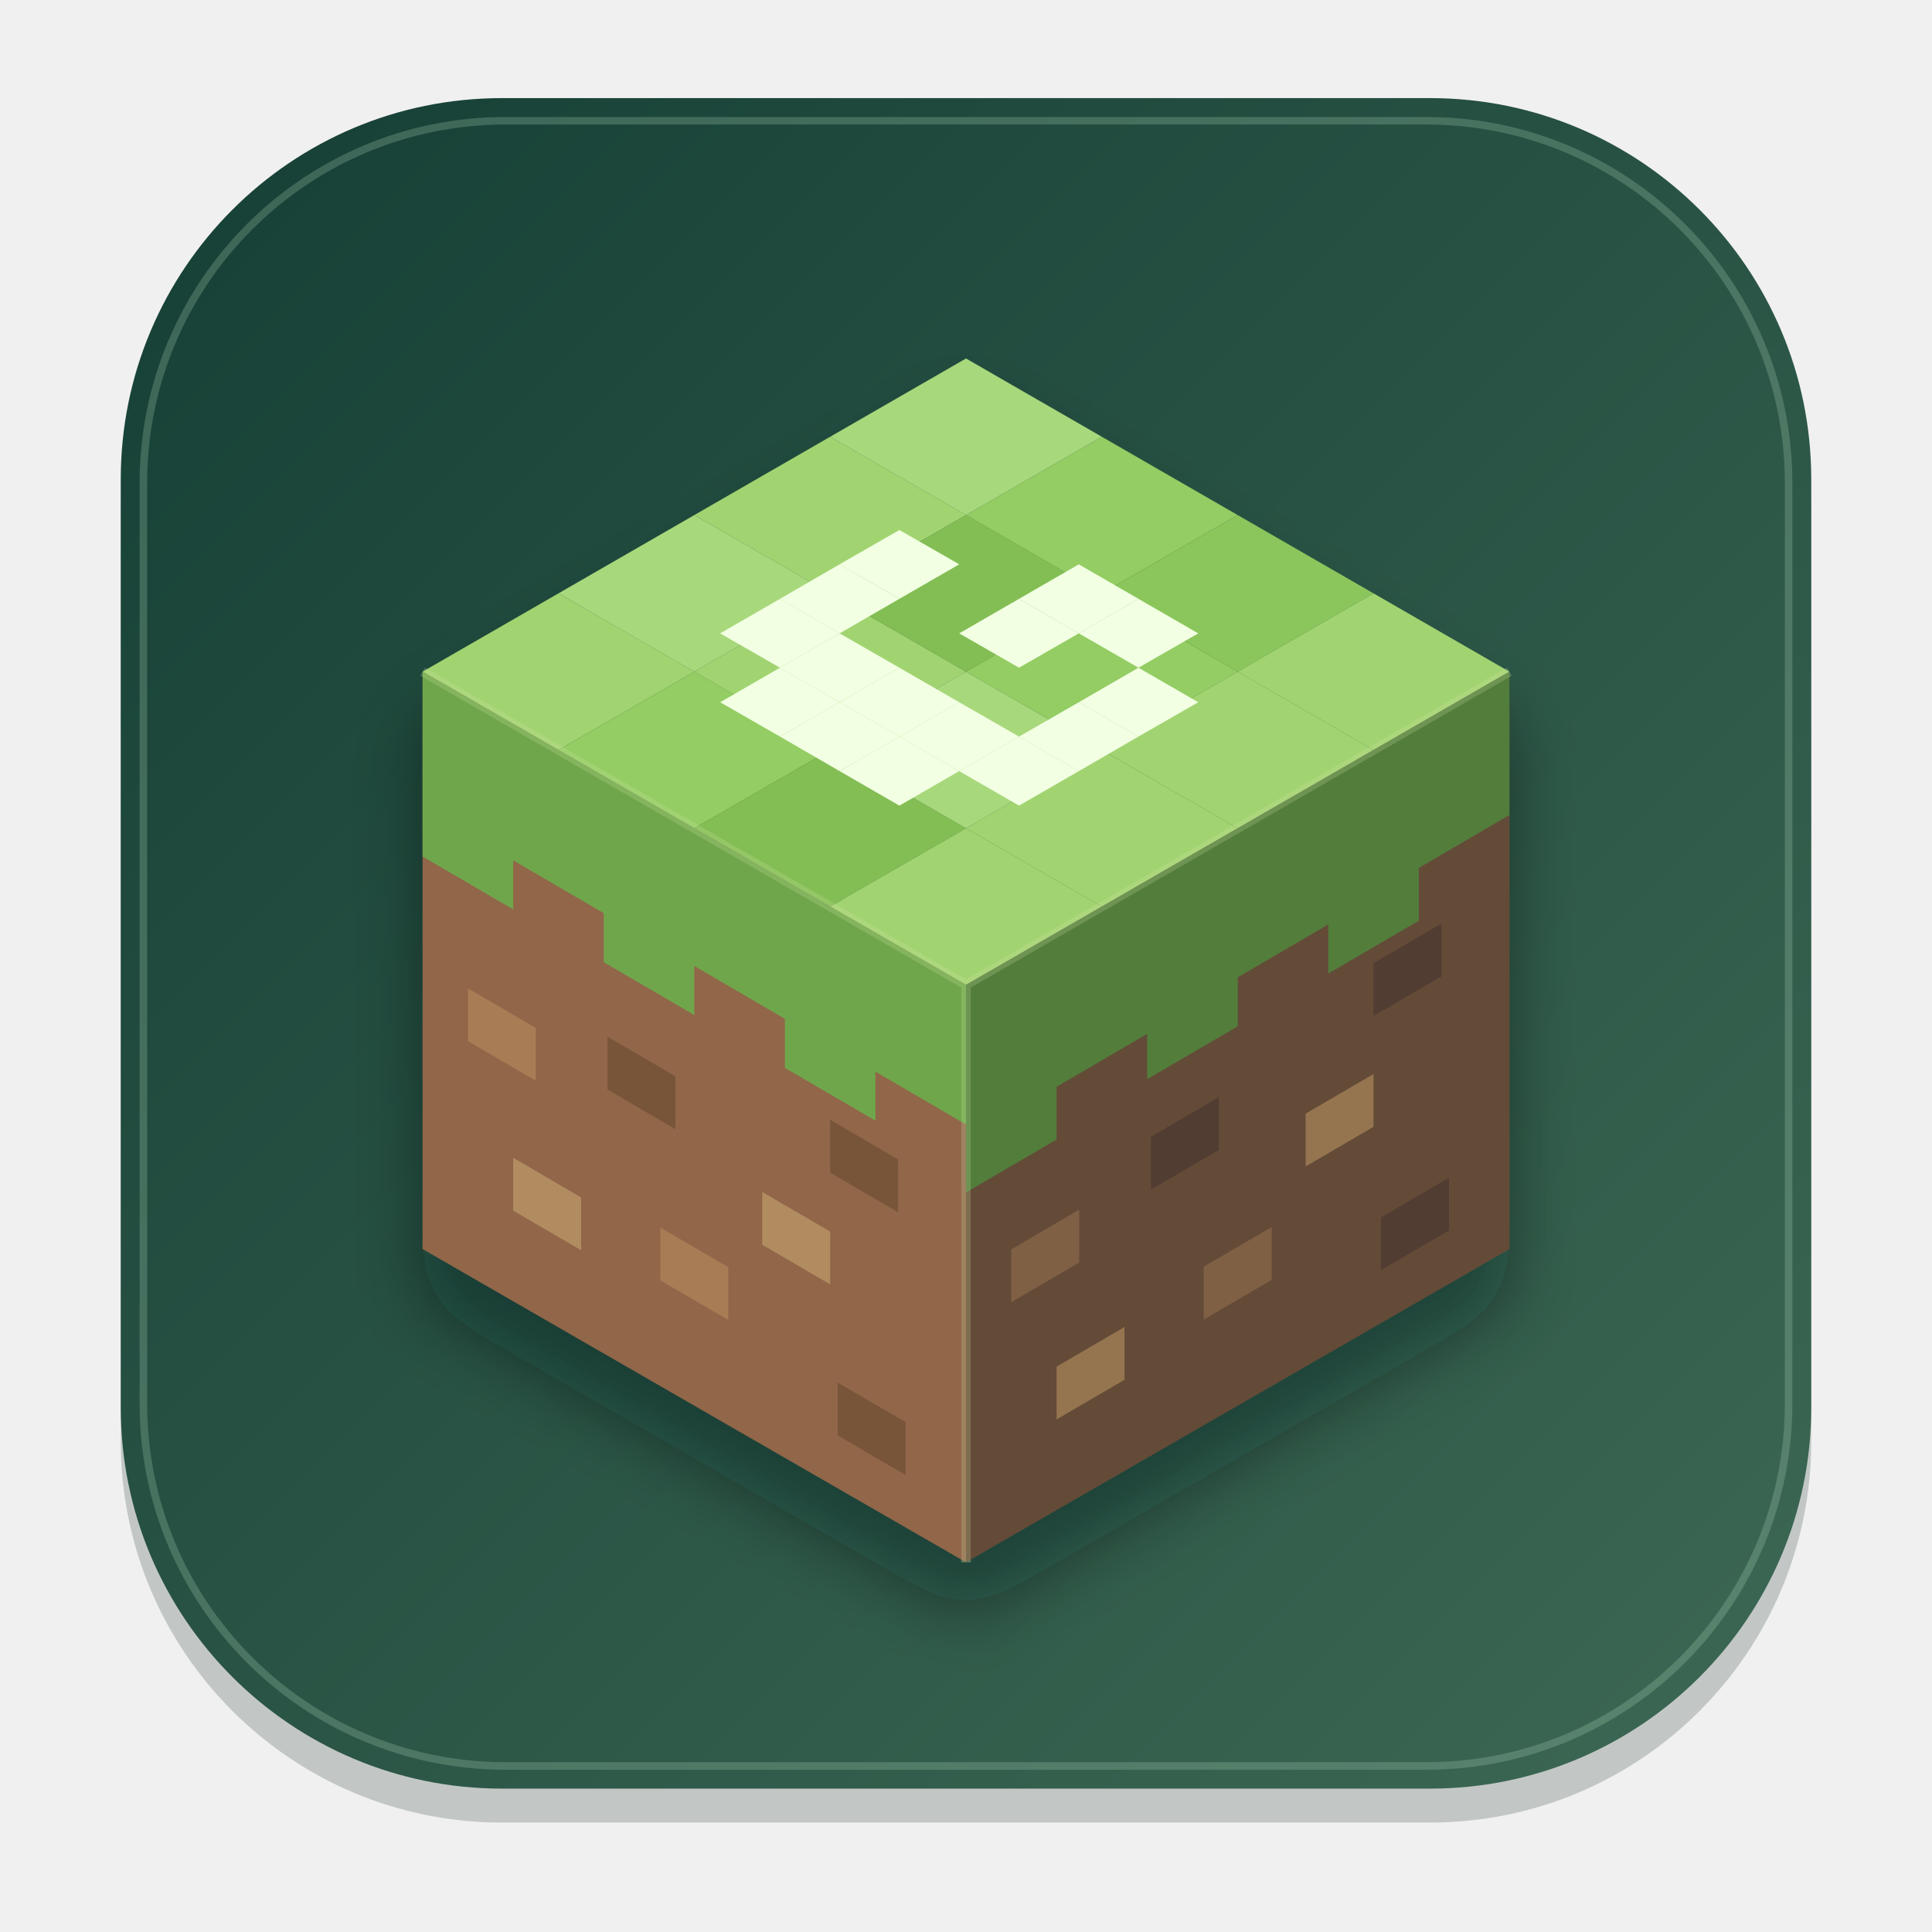
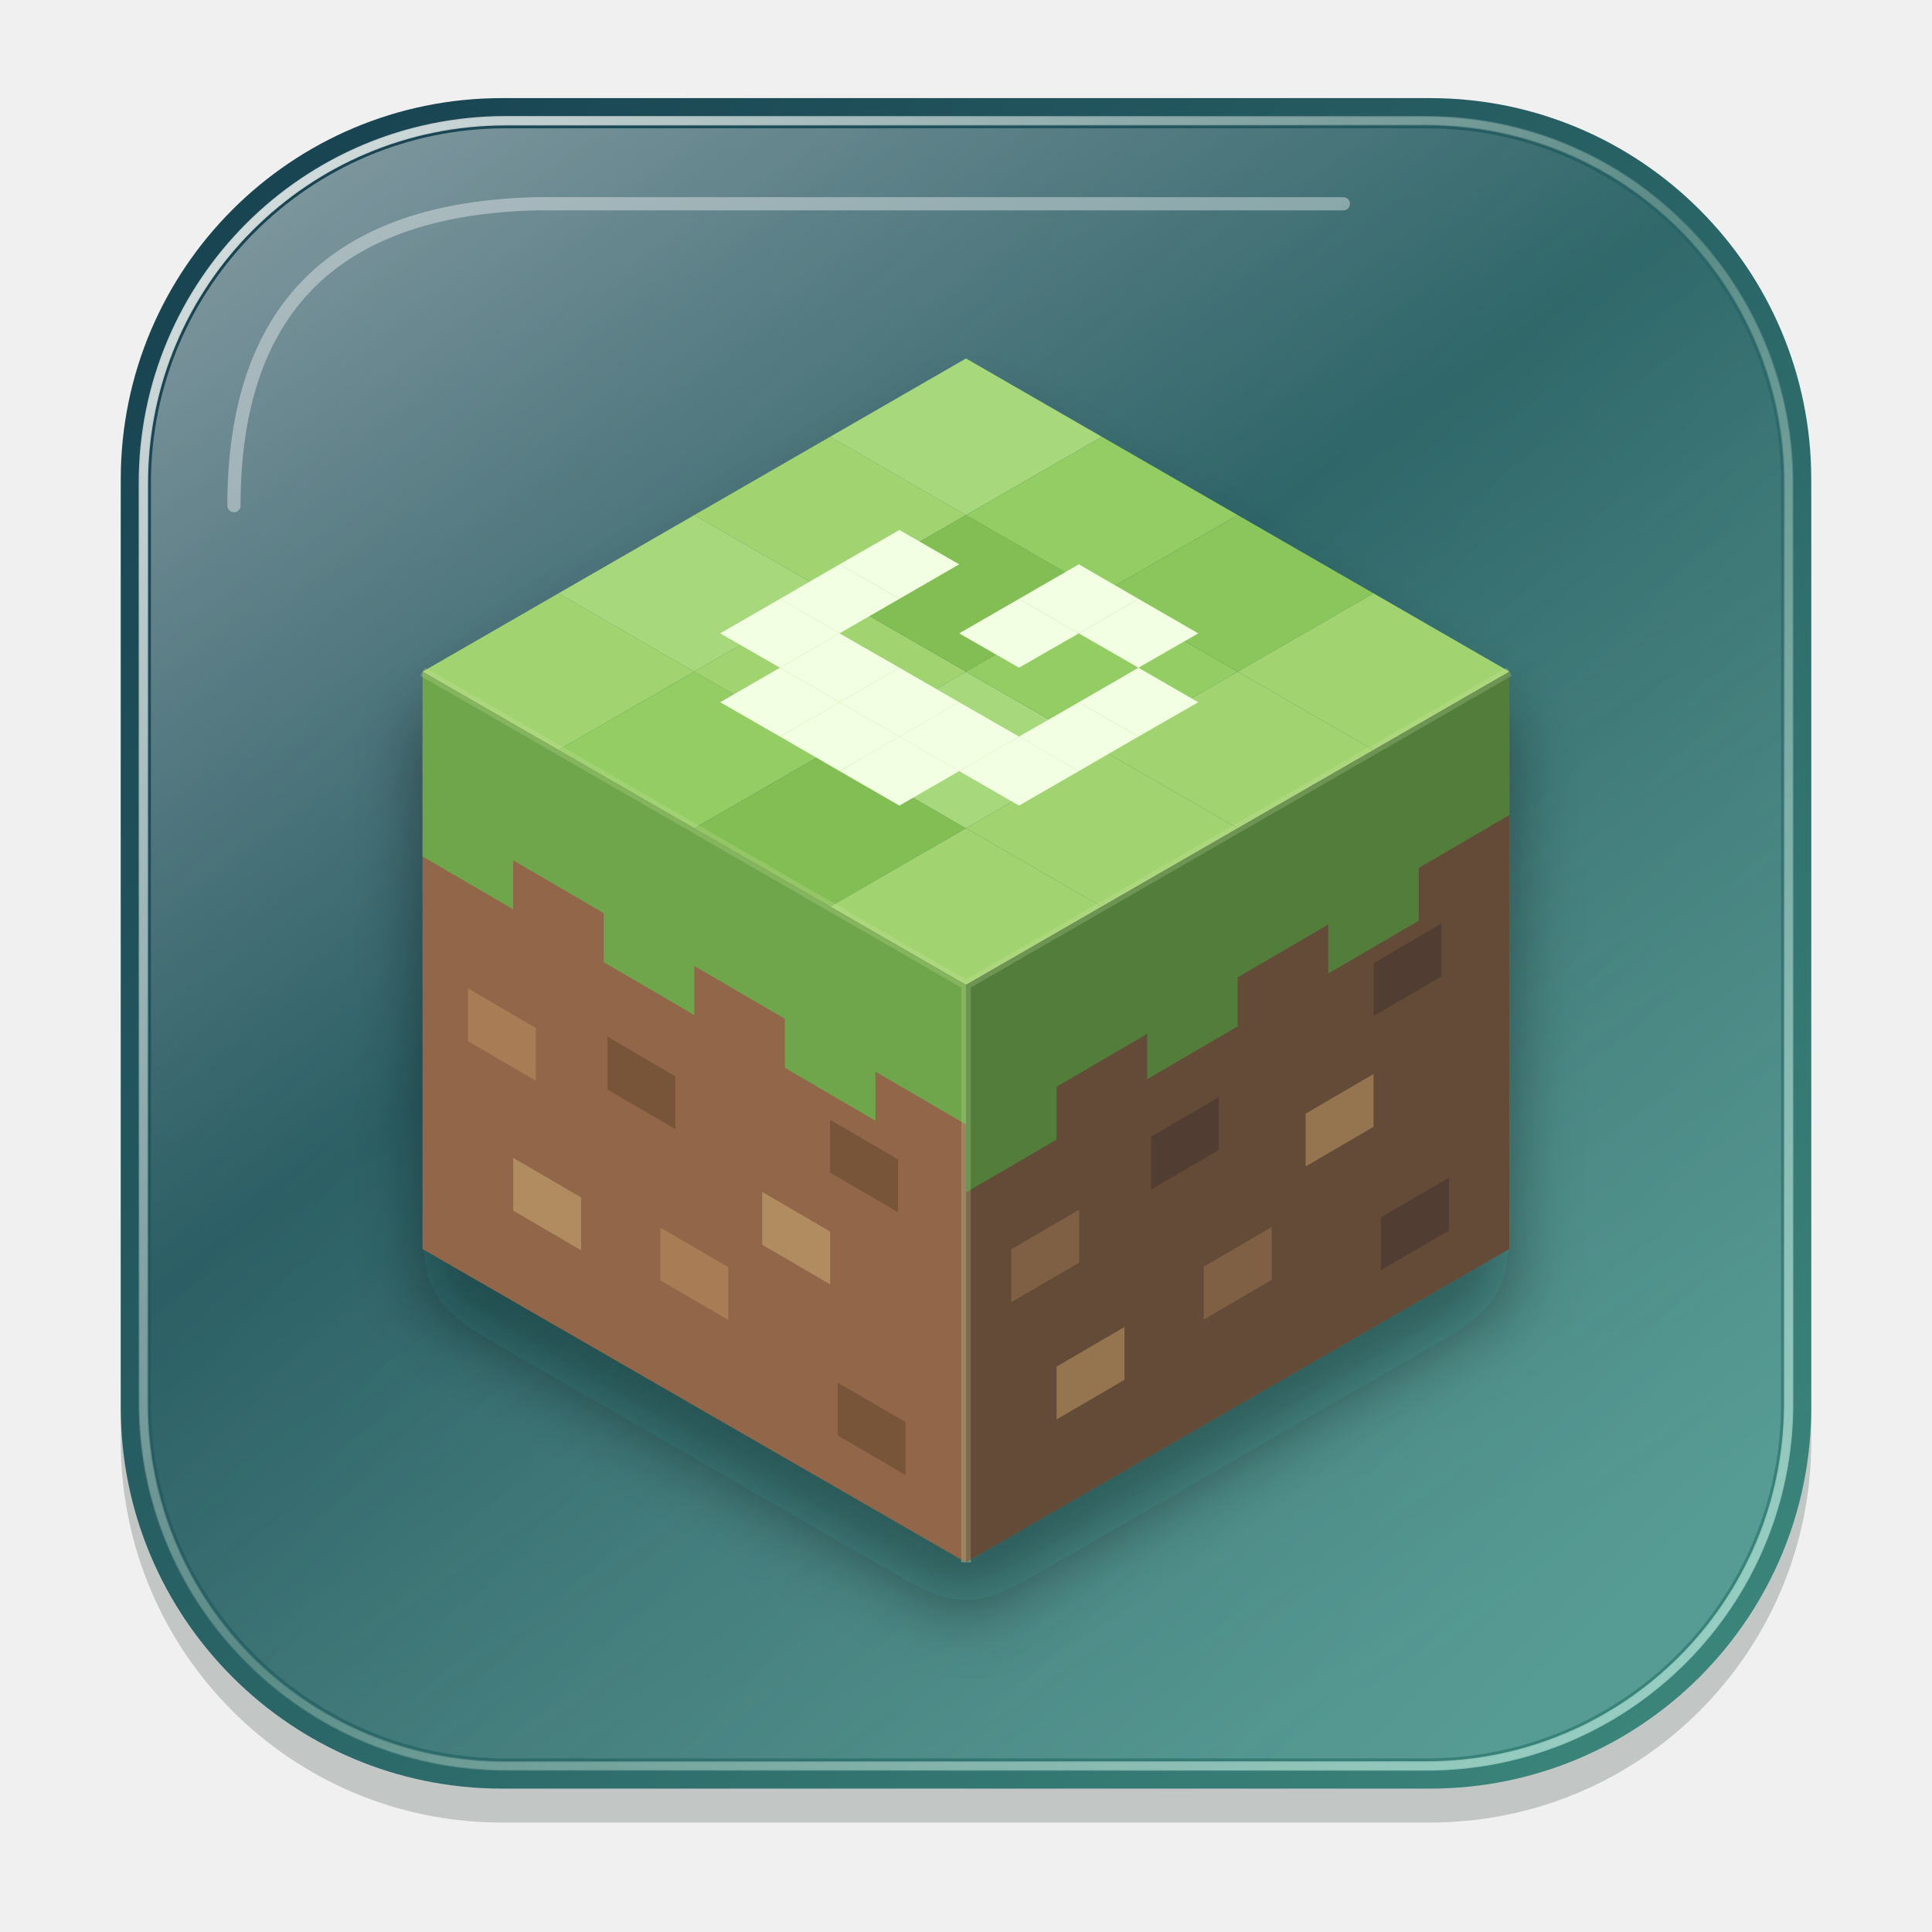
<svg xmlns="http://www.w3.org/2000/svg" width="1024" height="1024" viewBox="0 0 1024 1024">
  <defs>
    <linearGradient id="bg" x1="0" y1="0" x2="1" y2="1">
-       <stop stop-color="#153f35" />
-       <stop offset="1" stop-color="#3d6854" />
+       <stop stop-color="#163f4f" />
+       <stop offset="1" stop-color="#3d897d" />
    </linearGradient>
    <filter id="shade" x="-30%" y="-30%" width="160%" height="180%">
      <feDropShadow dx="0" dy="28" stdDeviation="18" flood-color="#071d15" flood-opacity=".4" />
    </filter>
+     <linearGradient id="glassShine" x1="0" y1="0" x2="0.7" y2="1">
+       <stop stop-color="#fff" stop-opacity=".5" />
+       <stop offset=".48" stop-color="#fff" stop-opacity=".03" />
+       <stop offset="1" stop-color="#bdf6f4" stop-opacity=".22" />
+     </linearGradient>
+     <linearGradient id="rim" x1="0" y1="0" x2="1" y2="1">
+       <stop stop-color="#fff" stop-opacity=".85" />
+       <stop offset=".5" stop-color="#fff" stop-opacity=".08" />
+       <stop offset="1" stop-color="#baf1e6" stop-opacity=".65" />
+     </linearGradient>
  </defs>
  <rect x="64" y="70" width="896" height="896" rx="202" fill="#0b241b" opacity=".2" />
  <rect x="64" y="52" width="896" height="896" rx="202" fill="url(#bg)" />
  <rect x="76" y="64" width="872" height="872" rx="192" fill="none" stroke="#b0dabc" stroke-opacity=".25" stroke-width="4" />
+   <rect x="80" y="68" width="864" height="864" rx="188" fill="url(#glassShine)" />
+   <path d="M124 268Q124 112 284 108H712" fill="none" stroke="#fff" stroke-opacity=".38" stroke-width="7" stroke-linecap="round" />
  <g filter="url(#shade)">
    <path d="M224 356 512 522 512 828 224 662Z" fill="#91664a" />
    <path d="M512 522 800 356 800 662 512 828Z" fill="#644b39" />
    <polygon points="224,356.0 296,314.5 368,356.0 296,397.5" fill="#a1d471" />
    <polygon points="296,397.5 368,356.0 440,397.5 368,439.0" fill="#93cd64" />
    <polygon points="368,439.0 440,397.5 512,439.0 440,480.5" fill="#83be55" />
    <polygon points="440,480.5 512,439.0 584,480.5 512,522.0" fill="#a1d471" />
    <polygon points="296,314.5 368,273.0 440,314.5 368,356.0" fill="#a8d87c" />
    <polygon points="368,356.0 440,314.5 512,356.0 440,397.5" fill="#a1d471" />
    <polygon points="440,397.5 512,356.0 584,397.5 512,439.0" fill="#a8d87c" />
    <polygon points="512,439.0 584,397.5 656,439.0 584,480.5" fill="#a1d471" />
    <polygon points="368,273.0 440,231.5 512,273.0 440,314.5" fill="#a1d471" />
    <polygon points="440,314.5 512,273.0 584,314.5 512,356.0" fill="#83be55" />
    <polygon points="512,356.0 584,314.5 656,356.0 584,397.5" fill="#93cd64" />
    <polygon points="584,397.5 656,356.0 728,397.5 656,439.0" fill="#a1d471" />
    <polygon points="440,231.5 512,190.0 584,231.5 512,273.0" fill="#a8d87c" />
    <polygon points="512,273.0 584,231.5 656,273.0 584,314.5" fill="#93cd64" />
    <polygon points="584,314.5 656,273.0 728,314.5 656,356.0" fill="#8ac65b" />
    <polygon points="656,356.0 728,314.5 800,356.0 728,397.5" fill="#a1d471" />
    <path d="M224 356 512 522 512 596 464 568 464 594 416 566 416 540 368 512 368 538 320 510 320 484 272 456 272 482 224 454Z" fill="#6fa64c" />
    <path d="M512 522 800 356 800 432 752 460 752 488 704 516 704 490 656 518 656 544 608 572 608 548 560 576 560 604 512 632Z" fill="#527d3b" />
    <polygon points="248,523.834 284,544.834 284,572.834 248,551.834" fill="#a87b55" />
    <polygon points="322,549.487 358,570.487 358,598.487 322,577.487" fill="#785539" />
    <polygon points="404,631.752 440,652.752 440,680.752 404,659.752" fill="#b18c61" />
    <polygon points="272,613.667 308,634.667 308,662.667 272,641.667" fill="#b18c61" />
    <polygon points="350,650.626 386,671.626 386,699.626 350,678.626" fill="#a87b55" />
    <polygon points="444,732.808 480,753.808 480,781.808 444,760.808" fill="#785539" />
    <polygon points="440,593.502 476,614.502 476,642.502 440,621.502" fill="#785539" />
    <polygon points="536,662.166 572,641.166 572,669.166 536,690.166" fill="#806144" />
    <polygon points="610,602.513 646,581.513 646,609.513 610,630.513" fill="#513d30" />
    <polygon points="692,590.248 728,569.248 728,597.248 692,618.248" fill="#94744f" />
    <polygon points="560,724.333 596,703.333 596,731.333 560,752.333" fill="#94744f" />
    <polygon points="638,671.374 674,650.374 674,678.374 638,699.374" fill="#806144" />
    <polygon points="732,645.192 768,624.192 768,652.192 732,673.192" fill="#513d30" />
    <polygon points="728,510.498 764,489.498 764,517.498 728,538.498" fill="#513d30" />
    <polygon points="381.7,335.7 413.4,317.4 445.0,335.7 413.4,353.9" fill="#f2ffe2" />
    <polygon points="413.4,317.4 445.0,299.1 476.7,317.4 445.0,335.7" fill="#f2ffe2" />
    <polygon points="445.0,299.1 476.7,280.9 508.4,299.1 476.7,317.4" fill="#f2ffe2" />
    <polygon points="381.7,372.2 413.4,353.9 445.0,372.2 413.4,390.4" fill="#f2ffe2" />
    <polygon points="413.4,353.9 445.0,335.7 476.7,353.9 445.0,372.2" fill="#f2ffe2" />
    <polygon points="413.4,390.4 445.0,372.2 476.7,390.4 445.0,408.7" fill="#f2ffe2" />
    <polygon points="445.0,372.2 476.7,353.9 508.4,372.2 476.7,390.4" fill="#f2ffe2" />
    <polygon points="508.4,335.7 540.1,317.4 571.8,335.7 540.1,353.9" fill="#f2ffe2" />
    <polygon points="540.1,317.4 571.8,299.1 603.4,317.4 571.8,335.7" fill="#f2ffe2" />
    <polygon points="445.0,408.7 476.7,390.4 508.4,408.7 476.7,427.0" fill="#f2ffe2" />
    <polygon points="476.7,390.4 508.4,372.2 540.1,390.4 508.4,408.7" fill="#f2ffe2" />
    <polygon points="571.8,335.7 603.4,317.4 635.1,335.7 603.4,353.9" fill="#f2ffe2" />
    <polygon points="508.4,408.7 540.1,390.4 571.8,408.7 540.1,427.0" fill="#f2ffe2" />
    <polygon points="540.1,390.4 571.8,372.2 603.4,390.4 571.8,408.7" fill="#f2ffe2" />
    <polygon points="571.8,372.2 603.4,353.9 635.1,372.2 603.4,390.4" fill="#f2ffe2" />
    <path d="M224 356 512 522 800 356M512 522V828" fill="none" stroke="#d2e6a4" stroke-opacity=".22" stroke-width="5" />
  </g>
+   <rect x="76" y="64" width="872" height="872" rx="192" fill="none" stroke="url(#rim)" stroke-width="5" />
</svg>
